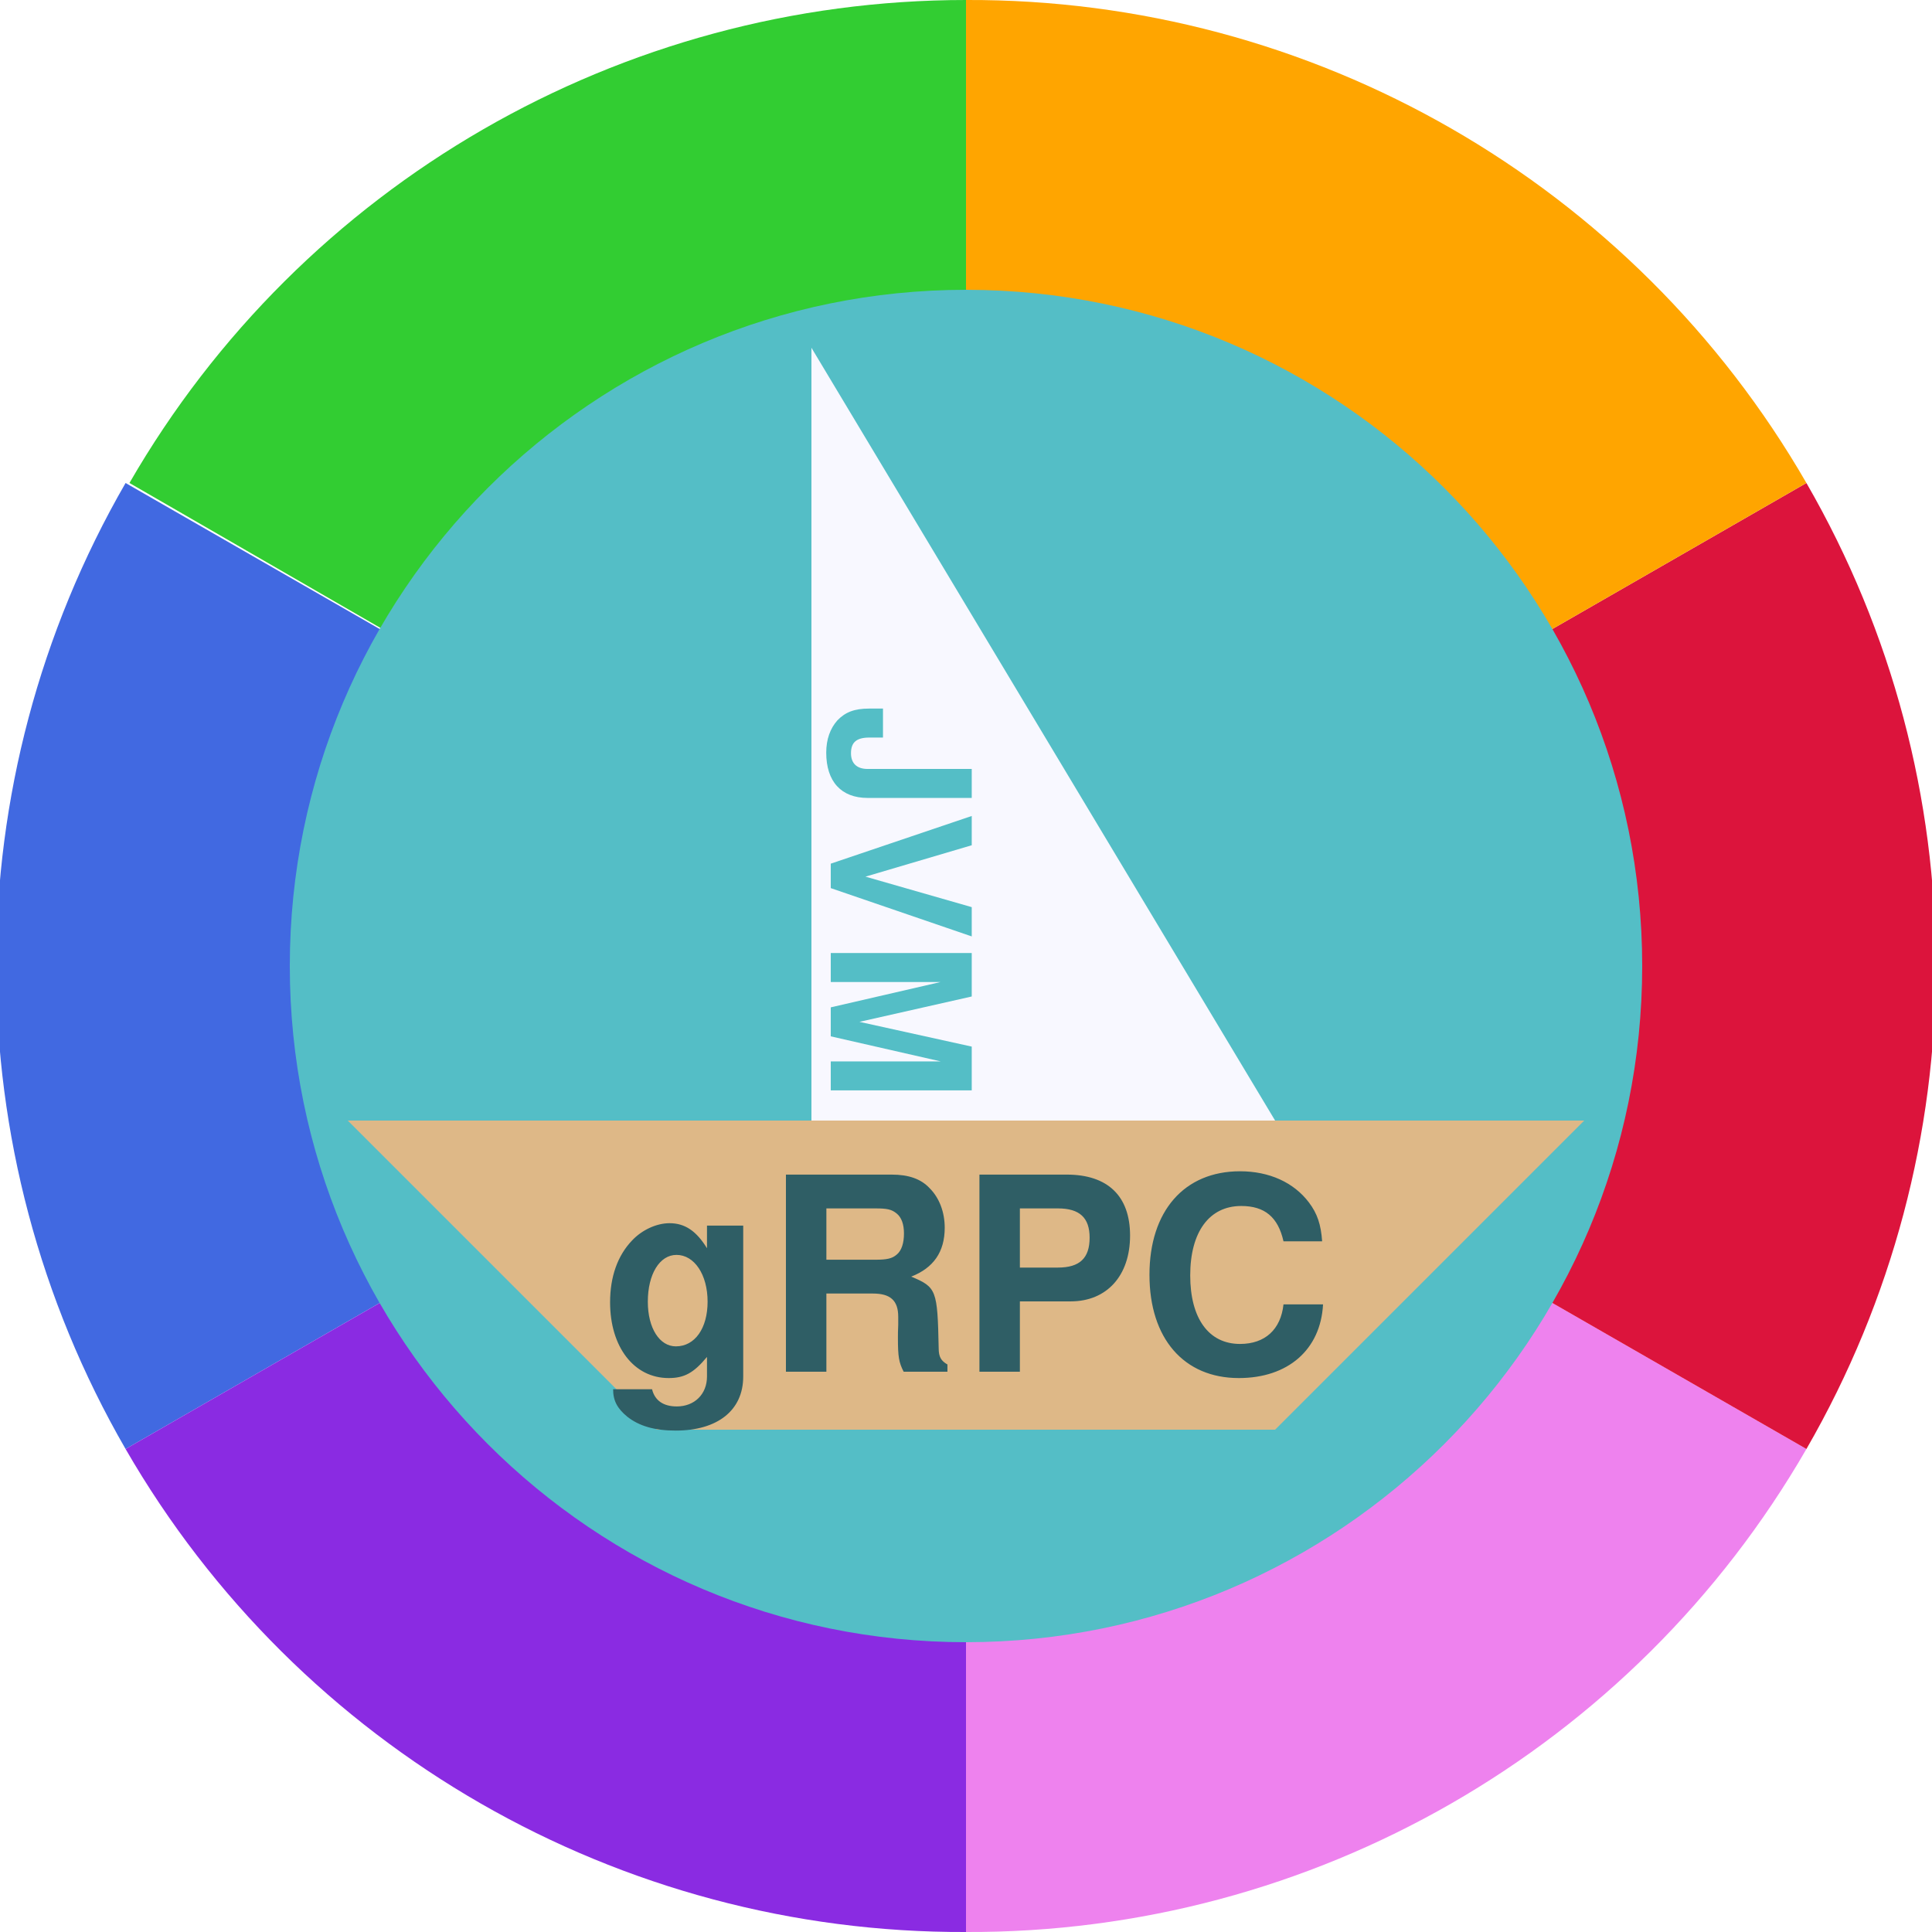
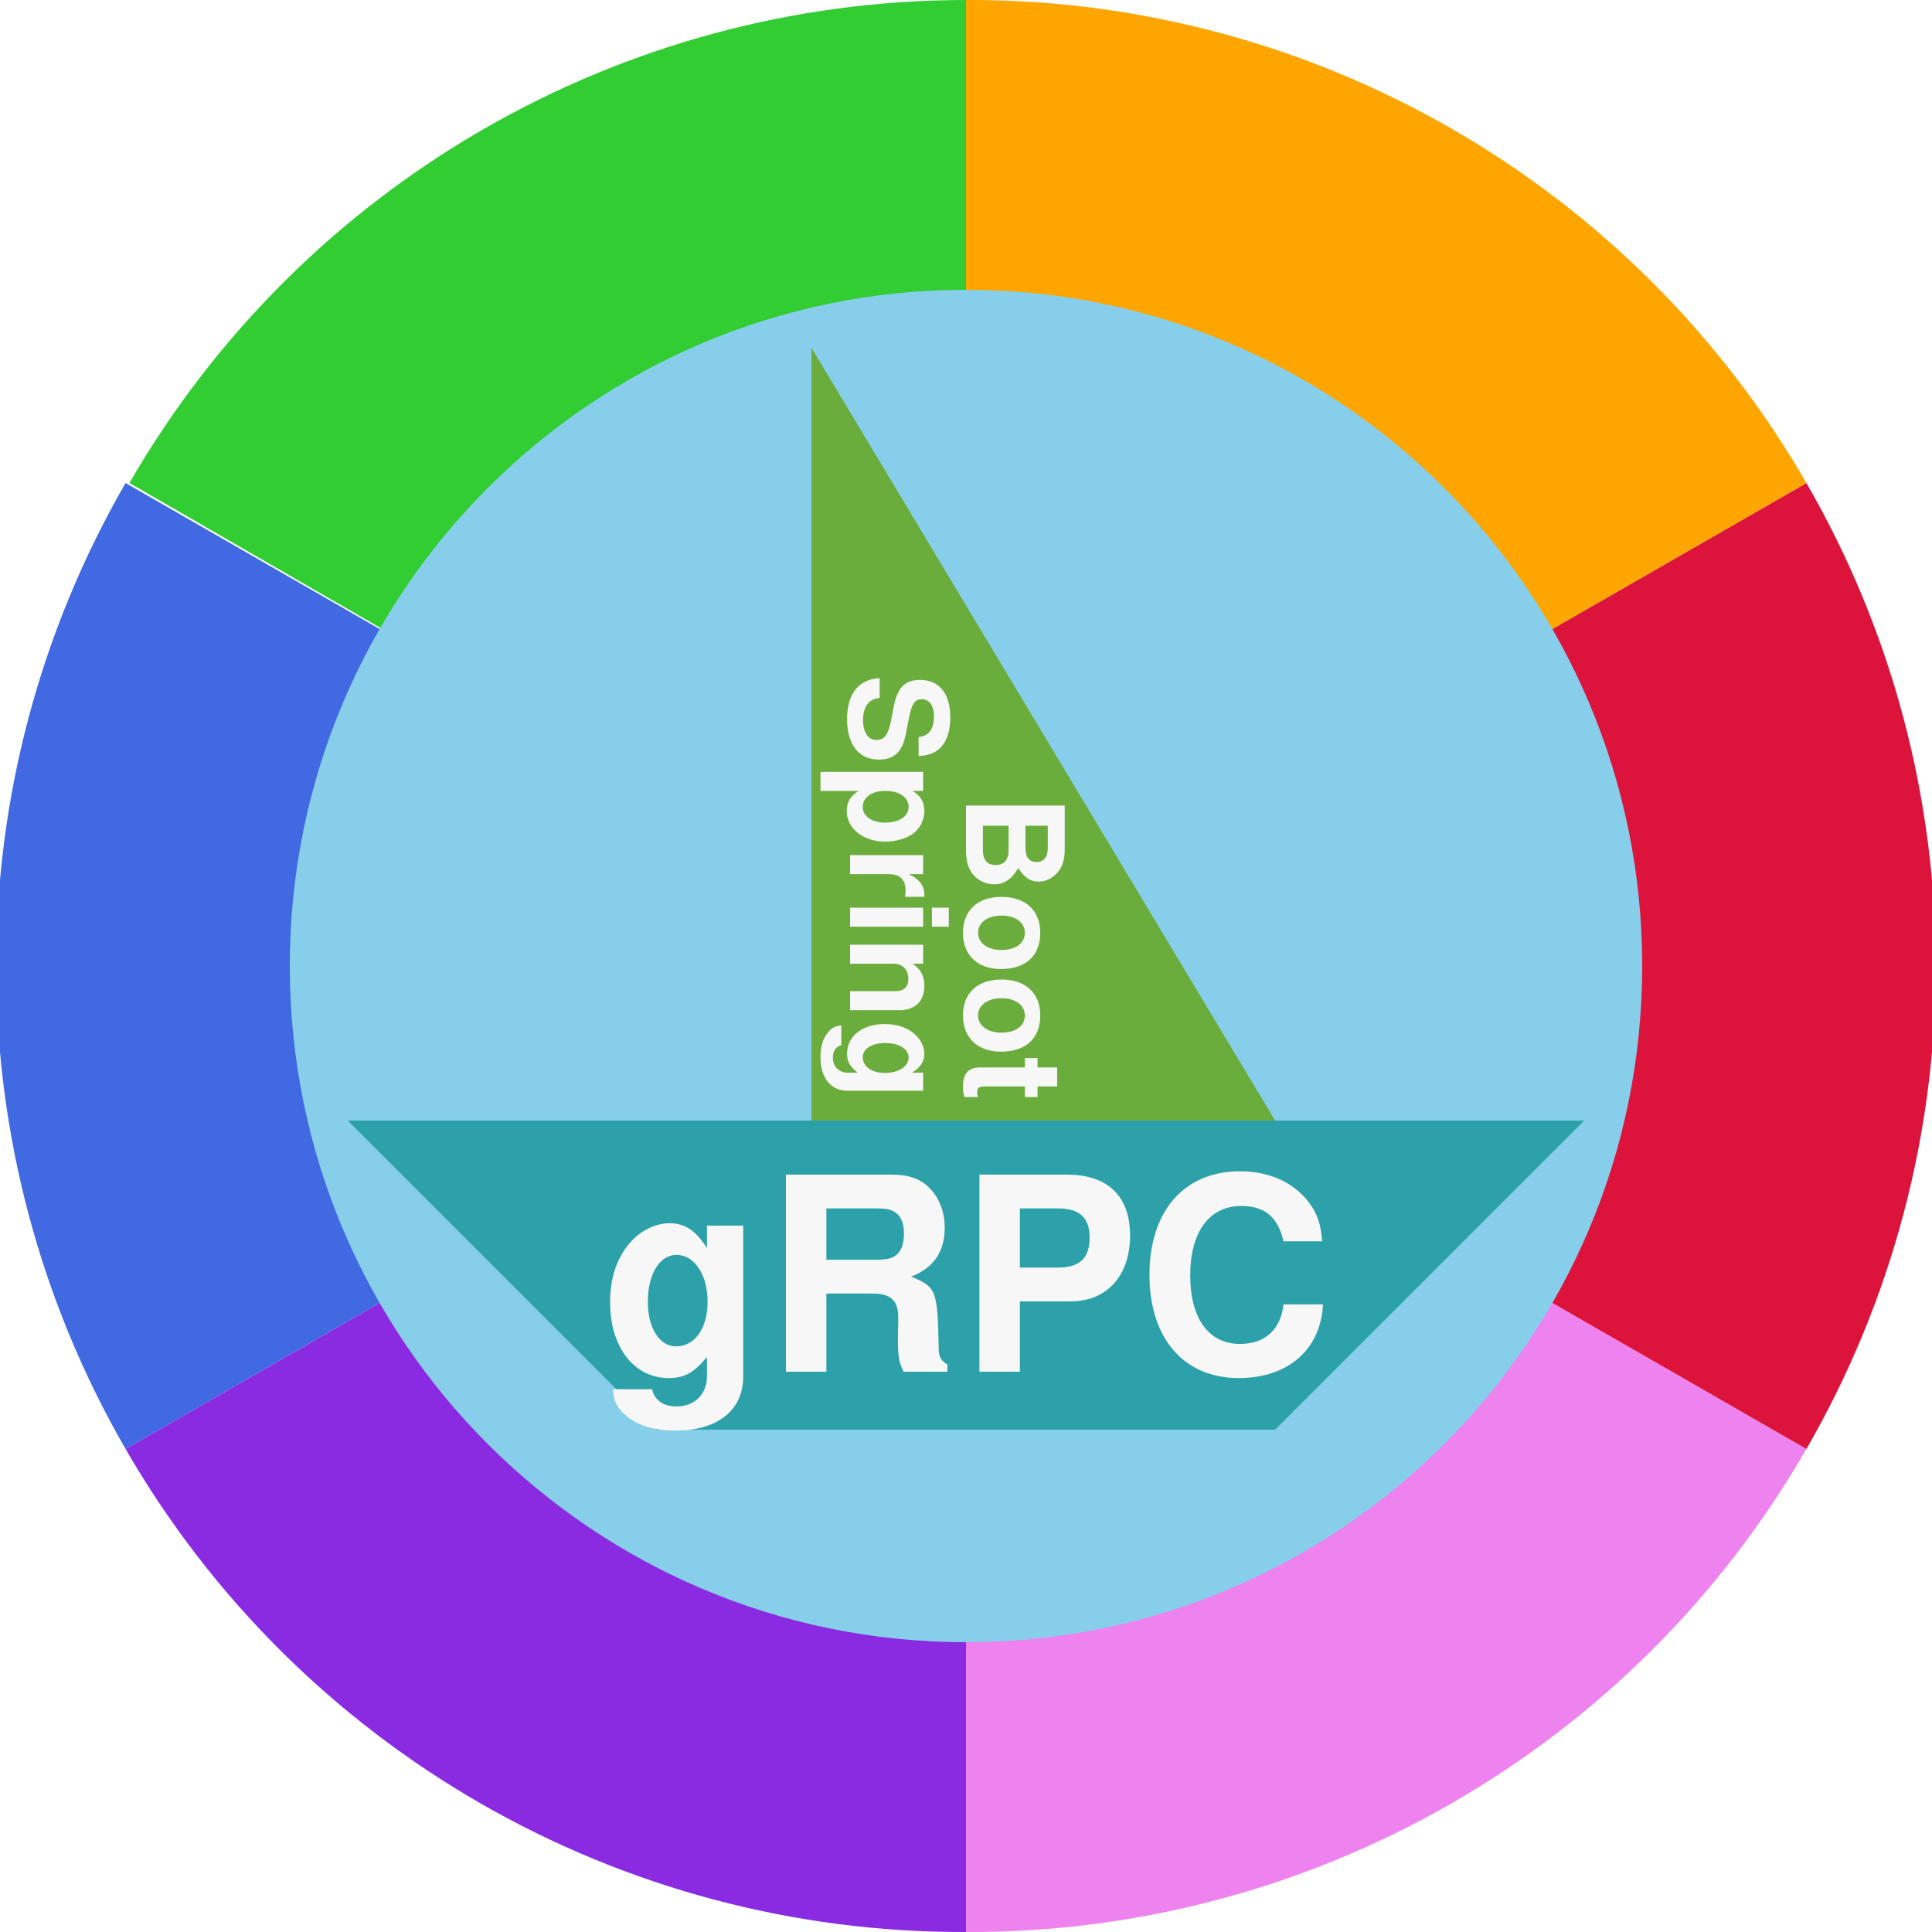
<svg xmlns="http://www.w3.org/2000/svg" width="100" height="100">
  <g id="group-color" stroke="none" stroke-width="none">
    <path id="element-color-1" d="M50,50 m0,-50 a50,50,1,0,0,-43.3,25 L50,50 z" fill="LimeGreen" />
    <path id="element-color-2" d="M50,50 m-43.5,-25 a50,50,1,0,0,0,50 L50,50 z" fill="RoyalBlue" />
    <path id="element-color-3" d="M50,50 m-43.5,25 a50,50,1,0,0,43.5,25 L50,50 z" fill="BlueViolet" />
    <path id="element-color-4" d="M50,50 m0,50 a50,50,1,0,0,43.5,-25 L50,50 z" fill="Violet" />
    <path id="element-color-5" d="M50,50 m43.5,25 a50,50,1,0,0,0,-50 L50,50 z" fill="Crimson" />
    <path id="element-color-6" d="M50,50 m43.5,-25 a50,50,1,0,0,-43.5,-25 L50,50 z" fill="Orange" />
-     <circle cx="50" cy="50" r="35" fill="#54BEC6" />
-     <path id="element-boat" d="M50,50 m-32,8 l64,0 l-16,16 l-32,0 z" fill="BurlyWood" />
-     <path id="element-sail" d="M50,50 m-8,-32 l24,40 l-24,0 z" fill="GhostWhite" />
+     <circle cx="50" cy="50" r="35" fill="SkyBlue" />
+     <path id="element-boat" d="M50,50 m-32,8 l64,0 l-16,16 l-32,0 z" fill="#2CA1AA" />
+     <path id="element-sail" d="M50,50 m-8,-32 l24,40 l-24,0 z" fill="#6AAD3D" />
  </g>
  <g id="group-text" font-family="Helvetica, Arial, sans-serif" font-weight="bold">
-     <text id="element-grpc" x="50" y="71" text-anchor="middle" font-size="14" fill="#2F5E65">
+     <text id="element-grpc" x="50" y="71" text-anchor="middle" font-size="14" fill="#F7F7F7">
      gRPC
    </text>
-     <text id="element-jvm" x="43" y="57" text-anchor="end" font-size="10" transform="rotate(90, 43, 57)" fill="#54BEC6">
-       JVM
+     <text id="element-spring" x="44" y="57" text-anchor="end" font-size="7" transform="rotate(90, 44, 57)" fill="#F7F7F7">
+       Spring
+     </text>
+     <text id="element-boot" x="50" y="57" text-anchor="end" font-size="7" transform="rotate(90, 50, 57)" fill="#F7F7F7">
+       Boot
    </text>
  </g>
</svg>
